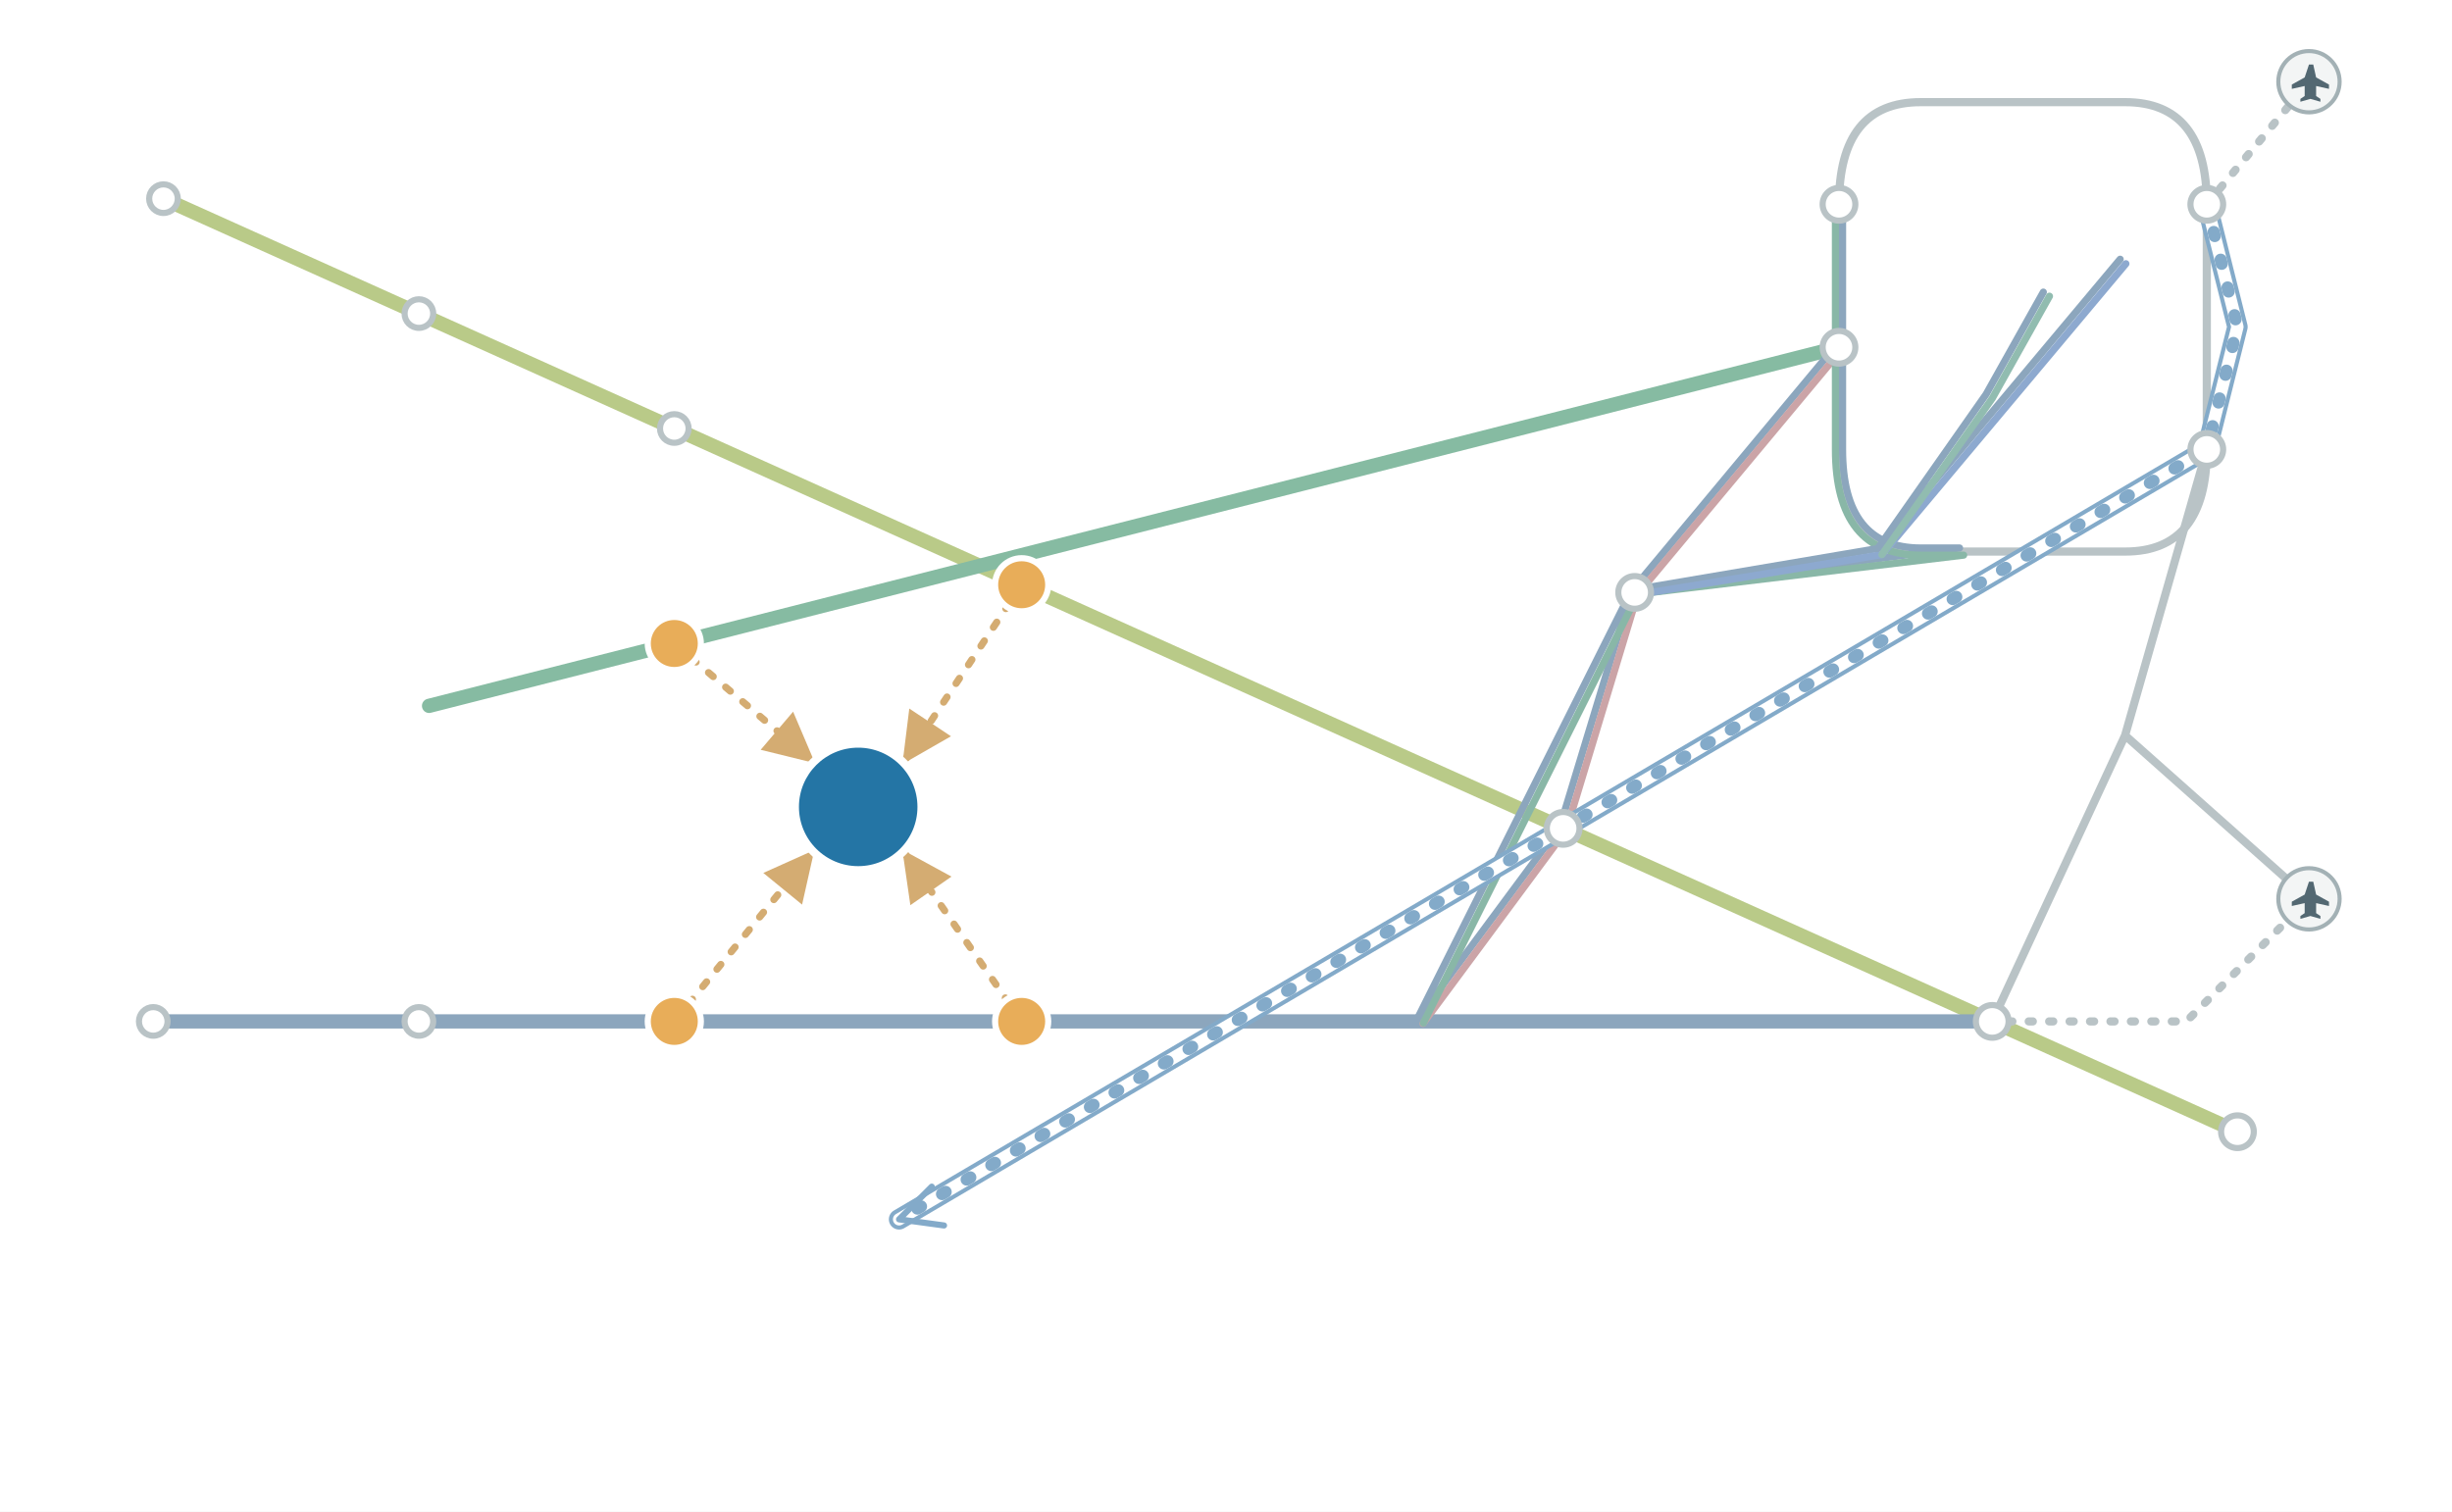
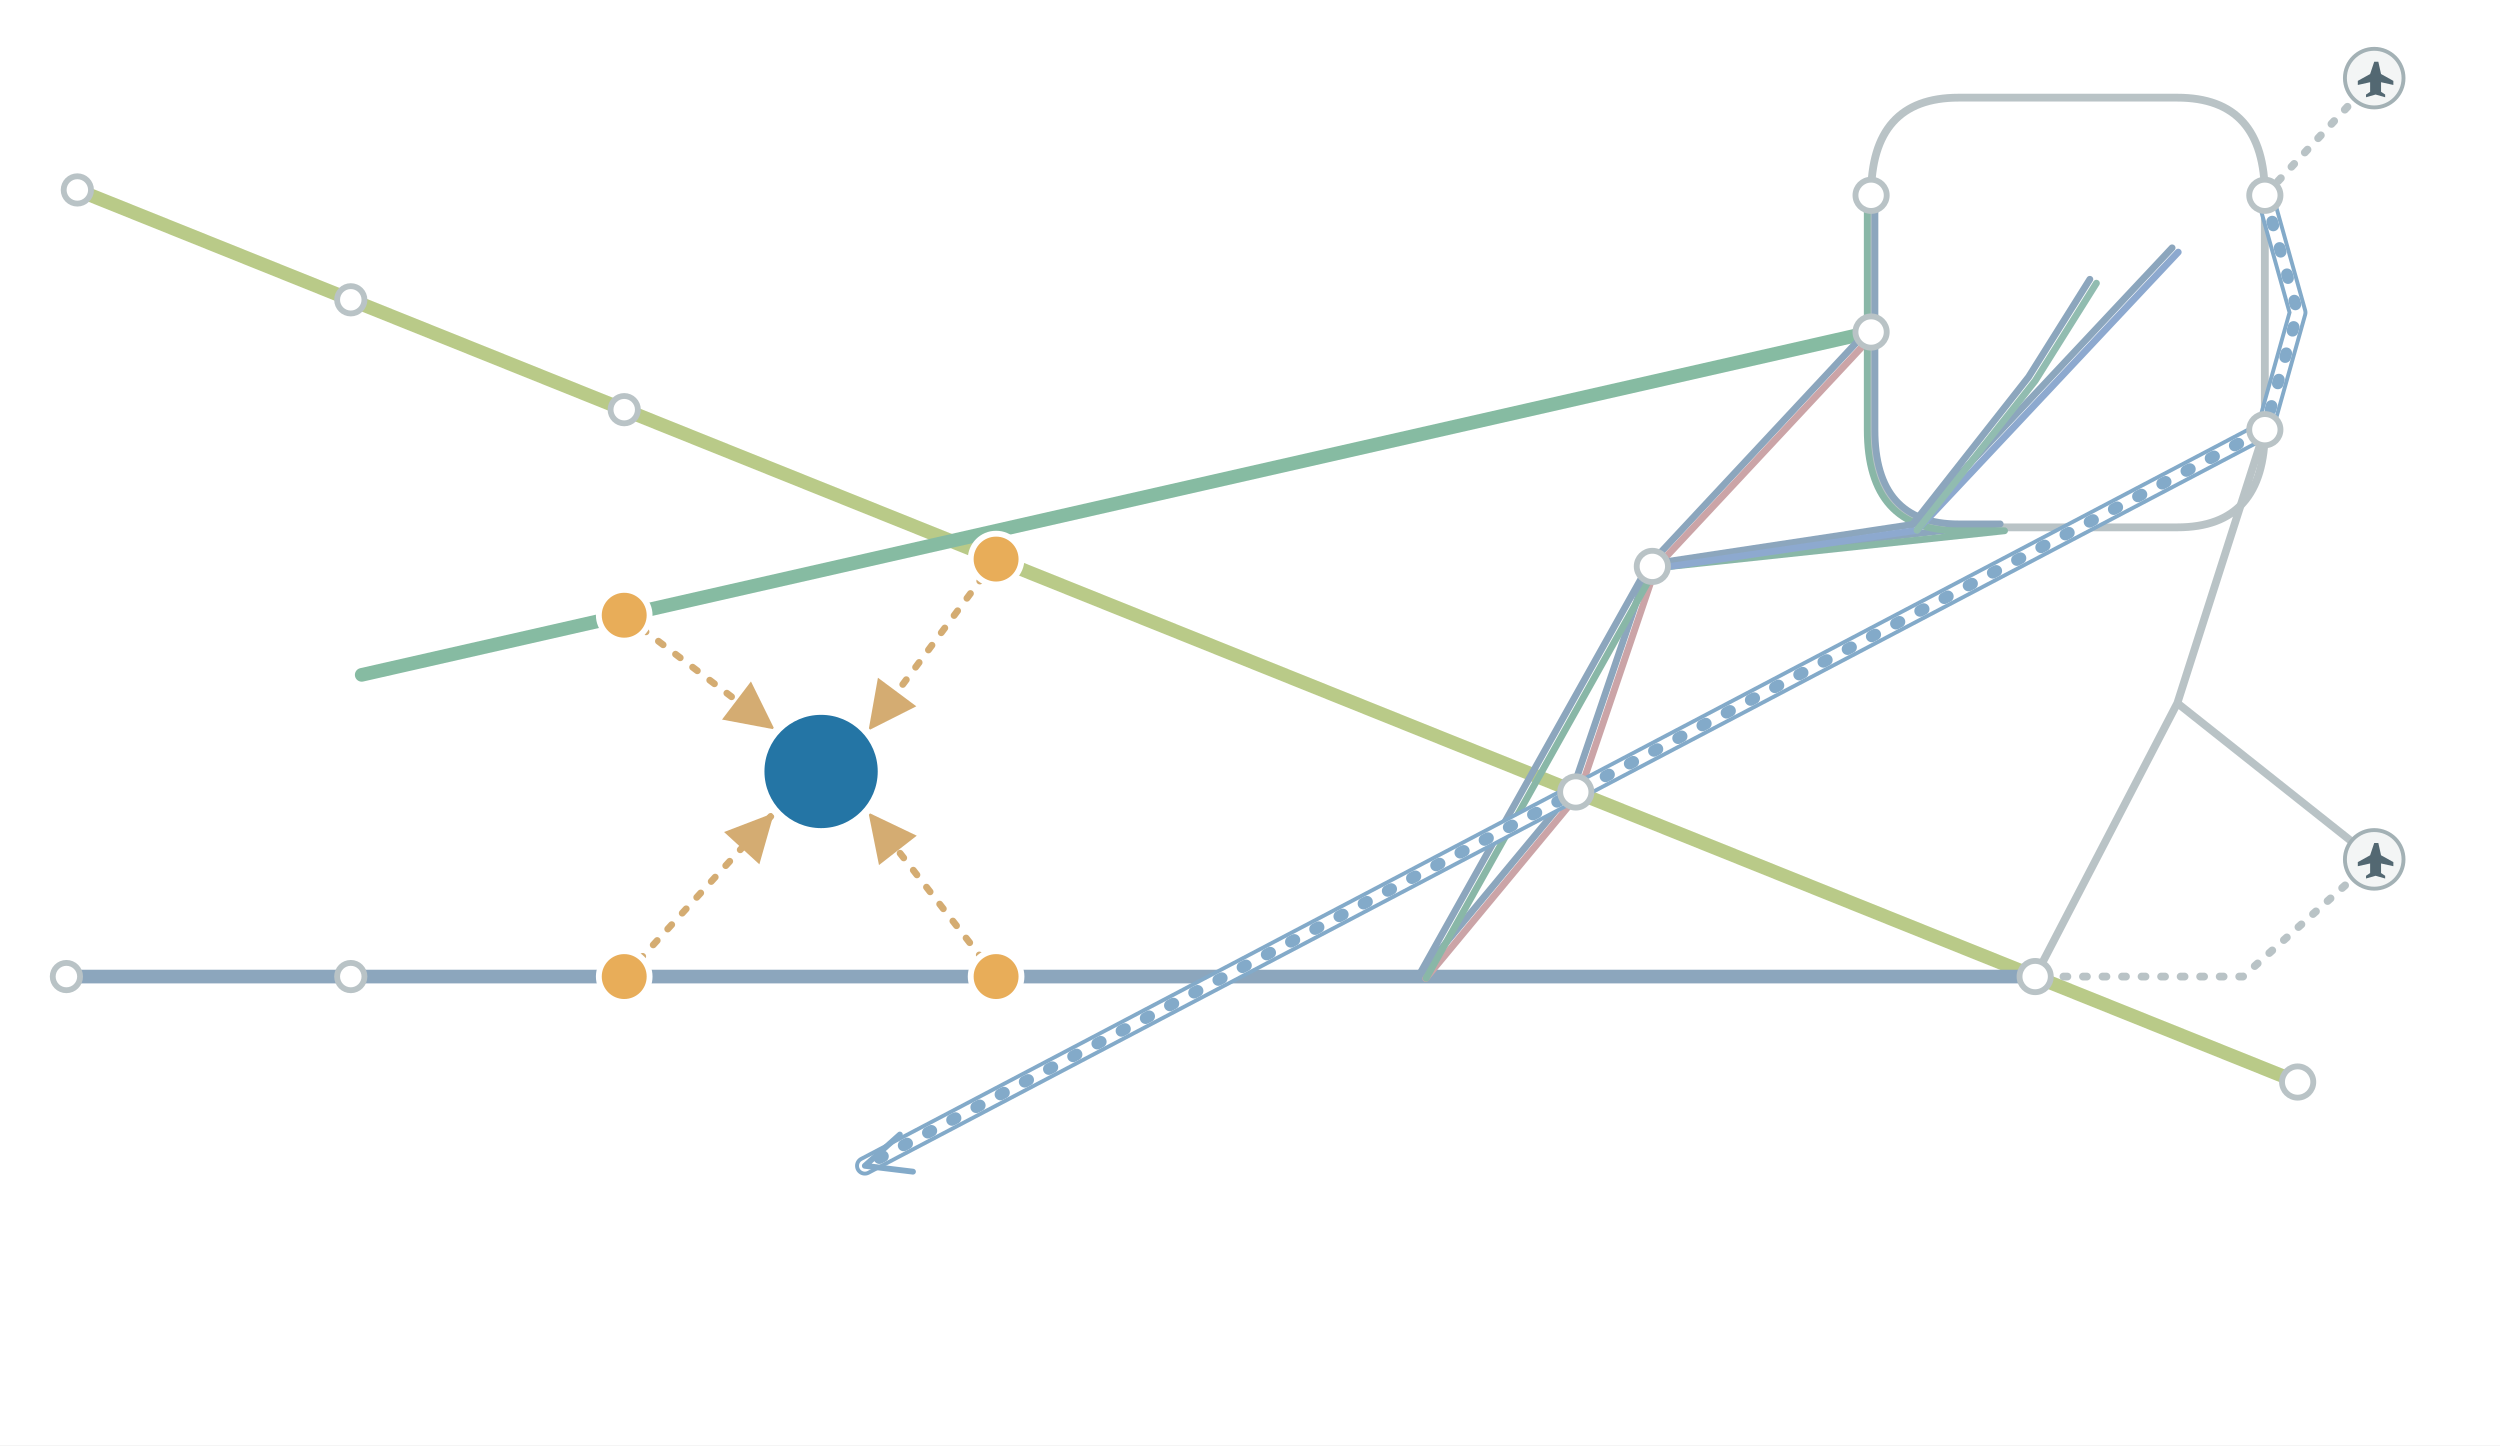
- <svg xmlns="http://www.w3.org/2000/svg" id="diagram" viewBox="0 0 1200 740" role="img" aria-labelledby="map-title map-desc">
+ <svg xmlns="http://www.w3.org/2000/svg" id="diagram" viewBox="-40 0 1280 740" role="img" aria-labelledby="map-title map-desc">
  <style>
    .rail { fill: none; stroke-linecap: round; stroke-linejoin: round; }
  </style>
  <defs>
    <marker id="arrow" viewBox="0 0 10 10" refX="9" refY="5" markerWidth="7" markerHeight="7" orient="auto">
      <path d="M0 0 L10 5 L0 10 Z" fill="#d4ac72" />
    </marker>
    <g id="plane" fill="#536872">
      <path d="M0 -12 L3 -12 L5 -3 L14 2 L14 5 L5 3 L5 10 L8 12 L8 14 L1 12 L-6 14 L-6 12 L-3 10 L-3 3 L-12 5 L-12 2 L-3 -3 Z" />
    </g>
  </defs>
-   <rect width="1200" height="740" fill="#fff" />
+   <rect x="-40" width="1280" height="740" fill="#fff" />
  <g id="routes">
-     <path d="M 940 50 H 1040 Q 1080 50 1080 100 V 220 Q 1080 270 1040 270 H 940 Q 900 270 900 220 V 100 Q 900 50 940 50 Z" stroke="#b9c3c6" stroke-width="4" class="rail" />
-     <path d="M 80 97.25 L 1095 554" stroke="#b9ca88" stroke-width="7" class="rail" />
-     <path d="M 210 345.526 L 900 170" stroke="#86bba2" stroke-width="7" class="rail" />
-     <path d="M 75 500 H 975" stroke="#8ca6bd" stroke-width="7" class="rail" />
-     <path d="M 693.6 499 L 763.4 404.8 L 798.5 289.2 L 898.7 168.9" stroke="#8ca6bd" stroke-width="3.5" class="rail" />
-     <path d="M 696.4 501 L 766.6 406.2 L 801.5 290.8 L 901.3 171.1" stroke="#cba4a7" stroke-width="3.5" class="rail" />
-     <path d="M 693.4 499.2 L 798.4 289.2 L 959 268.25 H 940 Q 901.75 268.25 901.75 220 V 100" stroke="#8ca6bd" stroke-width="3.5" class="rail" />
-     <path d="M 696.6 500.8 L 801.6 290.8 L 961 271.75 H 940 Q 898.25 271.75 898.25 220 V 100" stroke="#89b7a7" stroke-width="3.5" class="rail" />
-     <path d="M 798.6 288.9 L 919 268.5 L 1037.6 126.9" stroke="#8ca6bd" stroke-width="3.5" class="rail" />
-     <path d="M 801.4 291.1 L 921 271.5 L 1040.4 129.1" stroke="#8da9cf" stroke-width="3.5" class="rail" />
-     <path d="M 919 268.5 L 972 193 L 1000 143" stroke="#8ca6bd" stroke-width="3.5" class="rail" />
-     <path d="M 921 271.5 L 975 195 L 1003 145" stroke="#91bcb0" stroke-width="3.5" class="rail" />
-     <path d="M 1080 220 L 1040 360 L 975 500 M 1040 360 L 1130 440" stroke="#b9c3c6" stroke-width="4" class="rail" />
-     <path d="M 1080 100 L 1130 40 M 1130 440 L 1070 500 H 975" stroke="#b9c3c6" stroke-width="4" stroke-dasharray="2 8" class="rail" />
-     <path d="M 1080 100 L 1095 160 L 1080 220 L 440 596.89" stroke="#83aac9" stroke-width="10" class="rail" />
-     <path d="M 1080 100 L 1095 160 L 1080 220 L 440 596.89" stroke="#fff" stroke-width="6" class="rail" />
-     <path d="M 1080 100 L 1095 160 L 1080 220 L 440 596.89" stroke="#83aac9" stroke-width="6" stroke-dasharray="2 12" class="rail" />
-     <path d="M 440 596.89 L 456 580.89 M 440 596.89 L 462 599.89" stroke="#83aac9" stroke-width="3" class="rail" />
+     <path d="M 962.8 50 H 1074.8 Q 1119.6 50 1119.6 100 V 220 Q 1119.6 270 1074.8 270 H 962.8 Q 918 270 918 220 V 100 Q 918 50 962.8 50 Z" stroke="#b9c3c6" stroke-width="4" class="rail" />
+     <path d="M -0.4 97.25 L 1136.4 554" stroke="#b9ca88" stroke-width="7" class="rail" />
+     <path d="M 145.2 345.526 L 918 170" stroke="#86bba2" stroke-width="7" class="rail" />
+     <path d="M -6 500 H 1002" stroke="#8ca6bd" stroke-width="7" class="rail" />
+     <path d="M 686.832 499 L 765.008 404.8 L 804.32 289.2 L 916.544 168.9" stroke="#8ca6bd" stroke-width="3.5" class="rail" />
+     <path d="M 689.968 501 L 768.592 406.2 L 807.68 290.8 L 919.456 171.1" stroke="#cba4a7" stroke-width="3.5" class="rail" />
+     <path d="M 686.608 499.2 L 804.208 289.2 L 984.08 268.25 H 962.8 Q 919.96 268.25 919.96 220 V 100" stroke="#8ca6bd" stroke-width="3.5" class="rail" />
+     <path d="M 690.192 500.8 L 807.792 290.8 L 986.32 271.75 H 962.8 Q 916.04 271.75 916.04 220 V 100" stroke="#89b7a7" stroke-width="3.5" class="rail" />
+     <path d="M 804.432 288.9 L 939.28 268.5 L 1072.112 126.9" stroke="#8ca6bd" stroke-width="3.5" class="rail" />
+     <path d="M 807.568 291.1 L 941.52 271.5 L 1075.248 129.1" stroke="#8da9cf" stroke-width="3.5" class="rail" />
+     <path d="M 939.28 268.5 L 998.64 193 L 1030 143" stroke="#8ca6bd" stroke-width="3.5" class="rail" />
+     <path d="M 941.52 271.5 L 1002 195 L 1033.36 145" stroke="#91bcb0" stroke-width="3.5" class="rail" />
+     <path d="M 1119.6 220 L 1074.8 360 L 1002 500 M 1074.8 360 L 1175.6 440" stroke="#b9c3c6" stroke-width="4" class="rail" />
+     <path d="M 1119.6 100 L 1175.6 40 M 1175.6 440 L 1108.4 500 H 1002" stroke="#b9c3c6" stroke-width="4" stroke-dasharray="2 8" class="rail" />
+     <path d="M 1119.6 100 L 1136.4 160 L 1119.6 220 L 402.8 596.89" stroke="#83aac9" stroke-width="10" class="rail" />
+     <path d="M 1119.6 100 L 1136.4 160 L 1119.6 220 L 402.8 596.89" stroke="#fff" stroke-width="6" class="rail" />
+     <path d="M 1119.6 100 L 1136.4 160 L 1119.6 220 L 402.8 596.89" stroke="#83aac9" stroke-width="6" stroke-dasharray="2 12" class="rail" />
+     <path d="M 402.8 596.89 L 420.72 580.89 M 402.8 596.89 L 427.44 599.89" stroke="#83aac9" stroke-width="3" class="rail" />
  </g>
  <g id="shuttles" fill="none" stroke="#d4ac72" stroke-width="3.5" stroke-dasharray="3 8" stroke-linecap="round" marker-end="url(#arrow)">
-     <path d="M 330 315 L 397 372" />
-     <path d="M 500 286.25 L 443 372" />
-     <path d="M 330 500 L 397 418" />
-     <path d="M 500 500 L 443 418" />
+     <path d="M 279.6 315 L 354.64 372" />
+     <path d="M 470 286.25 L 406.16 372" />
+     <path d="M 279.6 500 L 354.64 418" />
+     <path d="M 470 500 L 406.16 418" />
  </g>
  <g id="stations">
-     <circle cx="80" cy="97.25" r="7" fill="#fff" stroke="#b9c3c6" stroke-width="3" />
-     <circle cx="205" cy="153.5" r="7" fill="#fff" stroke="#b9c3c6" stroke-width="3" />
-     <circle cx="330" cy="209.75" r="7" fill="#fff" stroke="#b9c3c6" stroke-width="3" />
-     <circle cx="75" cy="500" r="7" fill="#fff" stroke="#b9c3c6" stroke-width="3" />
-     <circle cx="205" cy="500" r="7" fill="#fff" stroke="#b9c3c6" stroke-width="3" />
-     <circle cx="900" cy="100" r="8" fill="#fff" stroke="#b9c3c6" stroke-width="3" />
-     <circle cx="900" cy="170" r="8" fill="#fff" stroke="#b9c3c6" stroke-width="3" />
-     <circle cx="1080" cy="100" r="8" fill="#fff" stroke="#b9c3c6" stroke-width="3" />
-     <circle cx="1080" cy="220" r="8" fill="#fff" stroke="#b9c3c6" stroke-width="3" />
-     <circle cx="800" cy="290" r="8" fill="#fff" stroke="#b9c3c6" stroke-width="3" />
-     <circle cx="765" cy="405.5" r="8" fill="#fff" stroke="#b9c3c6" stroke-width="3" />
-     <circle cx="975" cy="500" r="8" fill="#fff" stroke="#b9c3c6" stroke-width="3" />
-     <circle cx="1095" cy="554" r="8" fill="#fff" stroke="#b9c3c6" stroke-width="3" />
-     <circle cx="330" cy="315" r="13" fill="#e8ad59" stroke="#fff" stroke-width="3" />
-     <circle cx="500" cy="286.25" r="13" fill="#e8ad59" stroke="#fff" stroke-width="3" />
-     <circle cx="330" cy="500" r="13" fill="#e8ad59" stroke="#fff" stroke-width="3" />
-     <circle cx="500" cy="500" r="13" fill="#e8ad59" stroke="#fff" stroke-width="3" />
-     <circle cx="420" cy="395" r="31" fill="#2475a5" stroke="#fff" stroke-width="4" />
-     <circle cx="1130" cy="40" r="15" fill="#f3f5f5" stroke="#a3b1b5" stroke-width="2" />
-     <use href="#plane" transform="translate(1130,40) scale(.7)" />
-     <circle cx="1130" cy="440" r="15" fill="#f3f5f5" stroke="#a3b1b5" stroke-width="2" />
-     <use href="#plane" transform="translate(1130,440) scale(.7)" />
+     <circle cx="-0.4" cy="97.25" r="7" fill="#fff" stroke="#b9c3c6" stroke-width="3" />
+     <circle cx="139.6" cy="153.5" r="7" fill="#fff" stroke="#b9c3c6" stroke-width="3" />
+     <circle cx="279.6" cy="209.75" r="7" fill="#fff" stroke="#b9c3c6" stroke-width="3" />
+     <circle cx="-6" cy="500" r="7" fill="#fff" stroke="#b9c3c6" stroke-width="3" />
+     <circle cx="139.6" cy="500" r="7" fill="#fff" stroke="#b9c3c6" stroke-width="3" />
+     <circle cx="918" cy="100" r="8" fill="#fff" stroke="#b9c3c6" stroke-width="3" />
+     <circle cx="918" cy="170" r="8" fill="#fff" stroke="#b9c3c6" stroke-width="3" />
+     <circle cx="1119.6" cy="100" r="8" fill="#fff" stroke="#b9c3c6" stroke-width="3" />
+     <circle cx="1119.6" cy="220" r="8" fill="#fff" stroke="#b9c3c6" stroke-width="3" />
+     <circle cx="806" cy="290" r="8" fill="#fff" stroke="#b9c3c6" stroke-width="3" />
+     <circle cx="766.8" cy="405.5" r="8" fill="#fff" stroke="#b9c3c6" stroke-width="3" />
+     <circle cx="1002" cy="500" r="8" fill="#fff" stroke="#b9c3c6" stroke-width="3" />
+     <circle cx="1136.4" cy="554" r="8" fill="#fff" stroke="#b9c3c6" stroke-width="3" />
+     <circle cx="279.6" cy="315" r="13" fill="#e8ad59" stroke="#fff" stroke-width="3" />
+     <circle cx="470" cy="286.25" r="13" fill="#e8ad59" stroke="#fff" stroke-width="3" />
+     <circle cx="279.6" cy="500" r="13" fill="#e8ad59" stroke="#fff" stroke-width="3" />
+     <circle cx="470" cy="500" r="13" fill="#e8ad59" stroke="#fff" stroke-width="3" />
+     <circle cx="380.4" cy="395" r="31" fill="#2475a5" stroke="#fff" stroke-width="4" />
+     <circle cx="1175.6" cy="40" r="15" fill="#f3f5f5" stroke="#a3b1b5" stroke-width="2" />
+     <use href="#plane" transform="translate(1175.6,40) scale(.7)" />
+     <circle cx="1175.6" cy="440" r="15" fill="#f3f5f5" stroke="#a3b1b5" stroke-width="2" />
+     <use href="#plane" transform="translate(1175.6,440) scale(.7)" />
  </g>
</svg>
